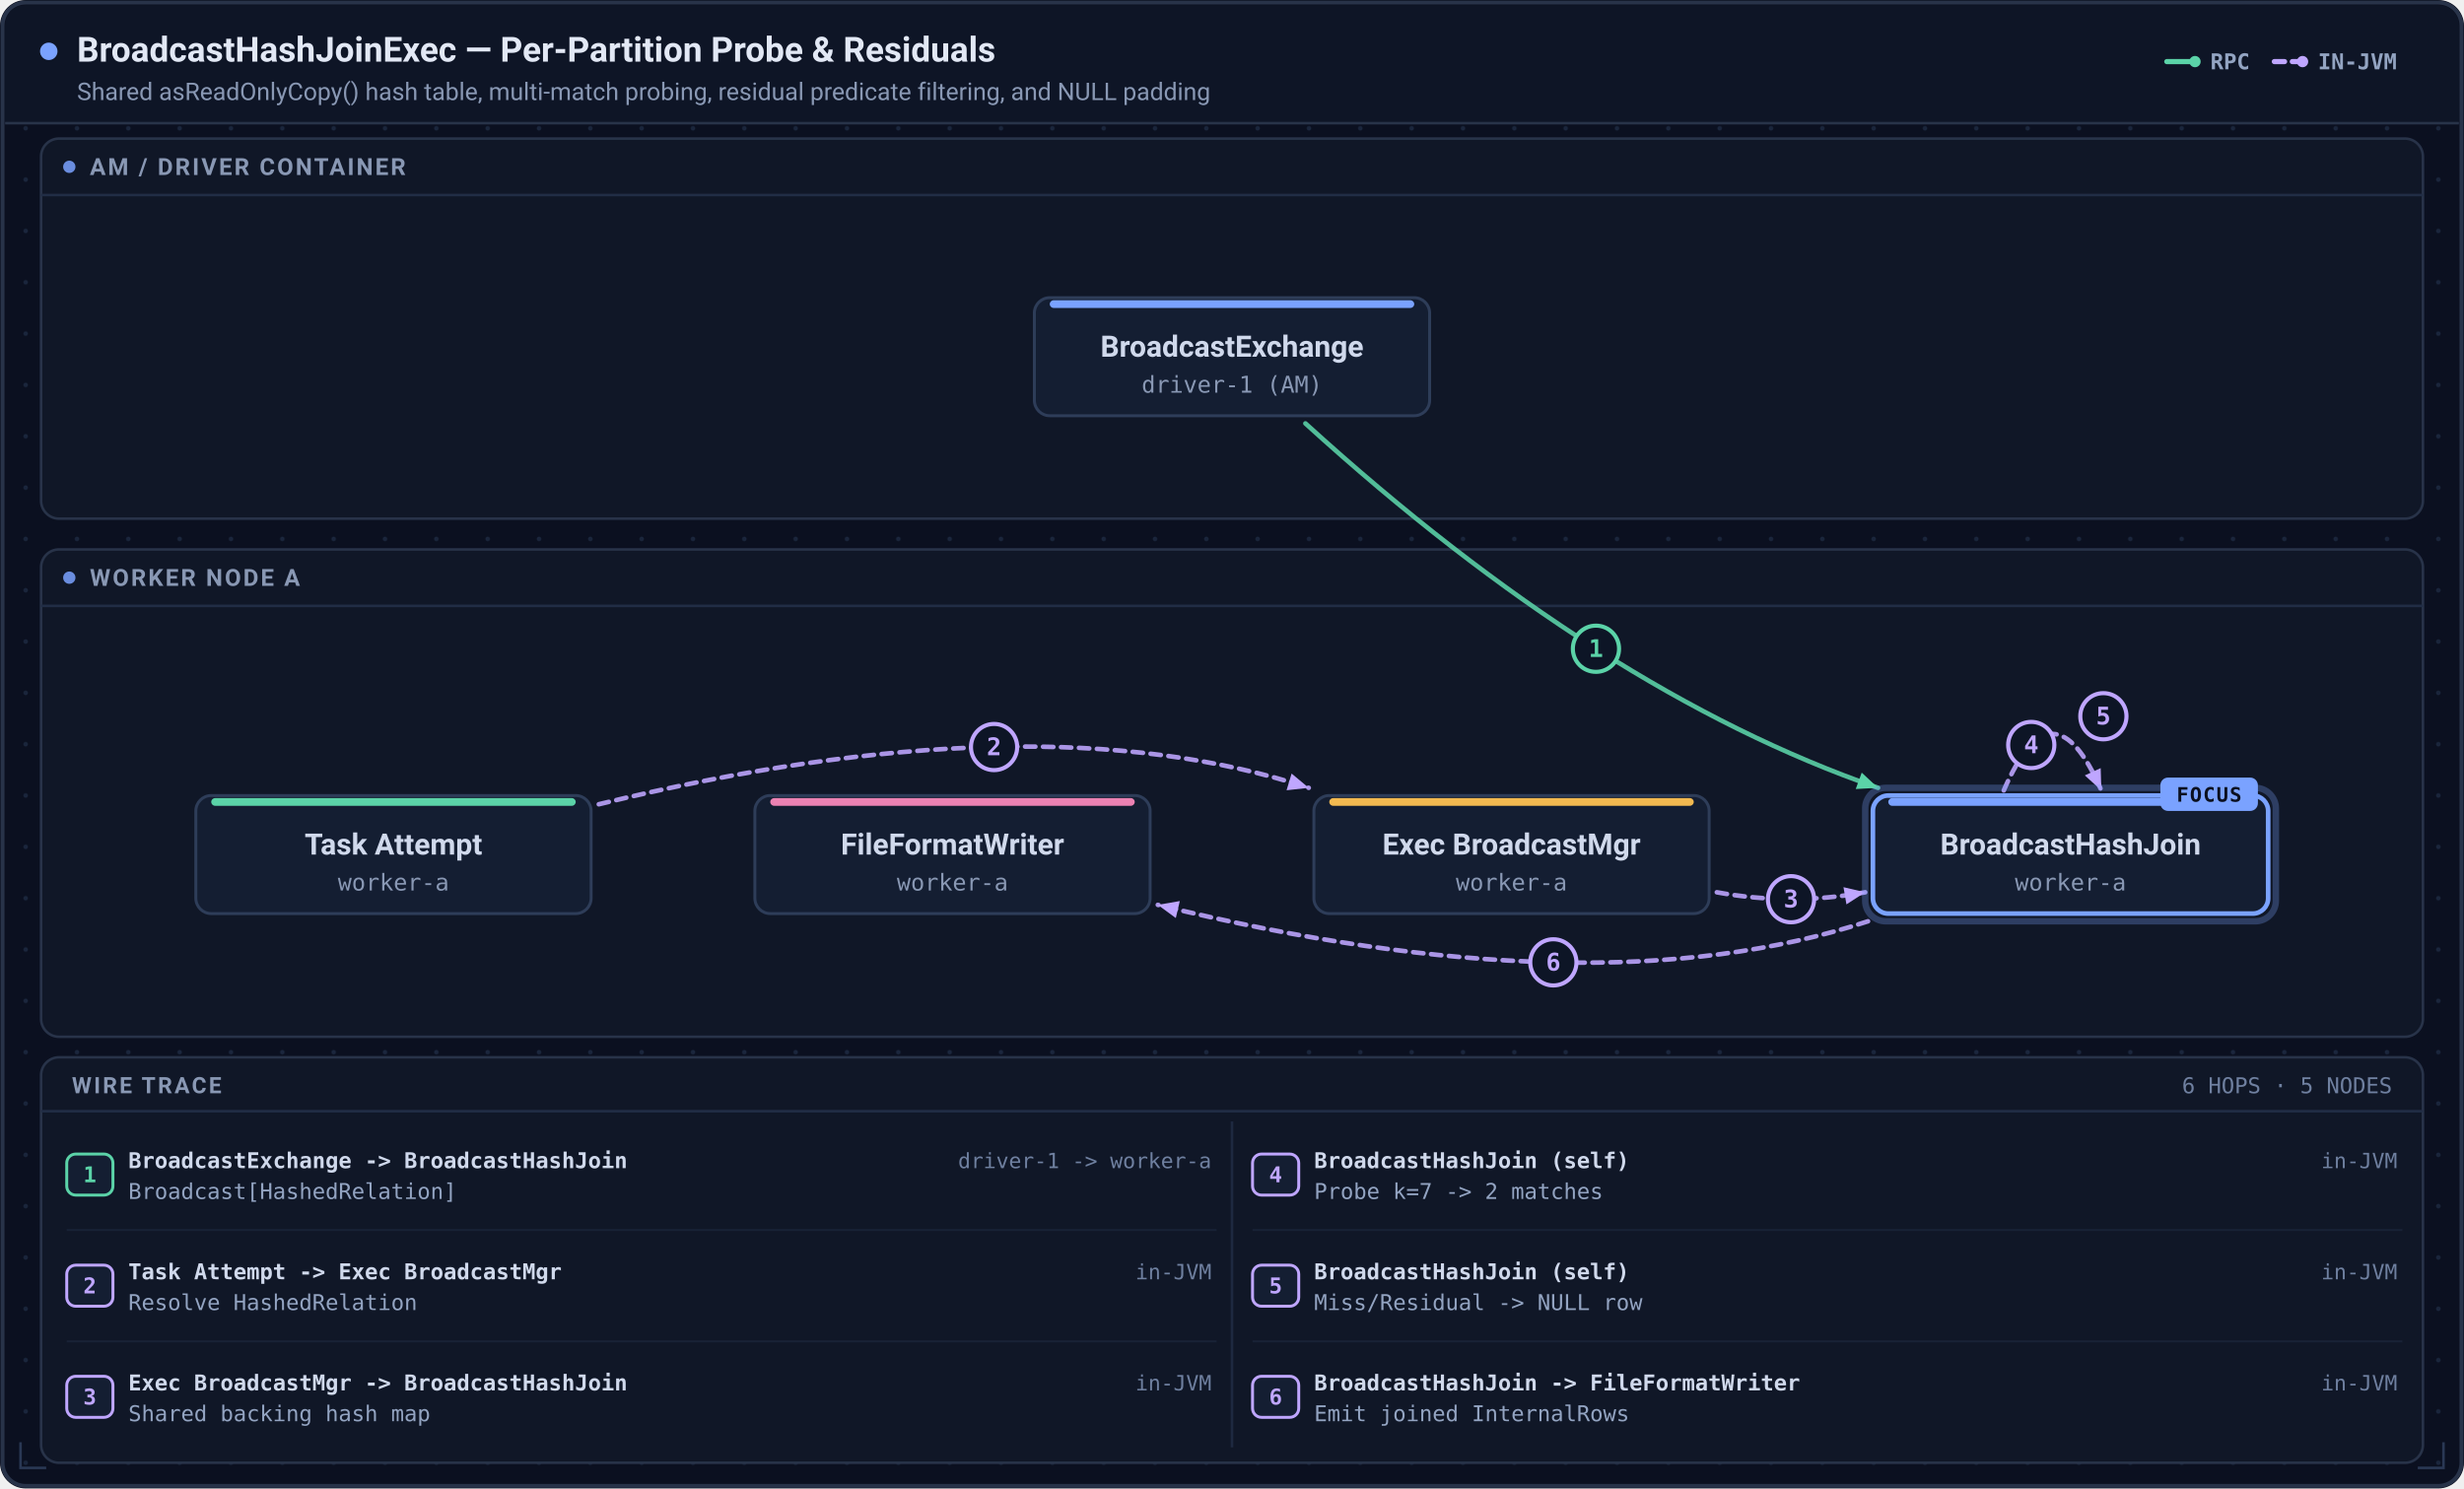
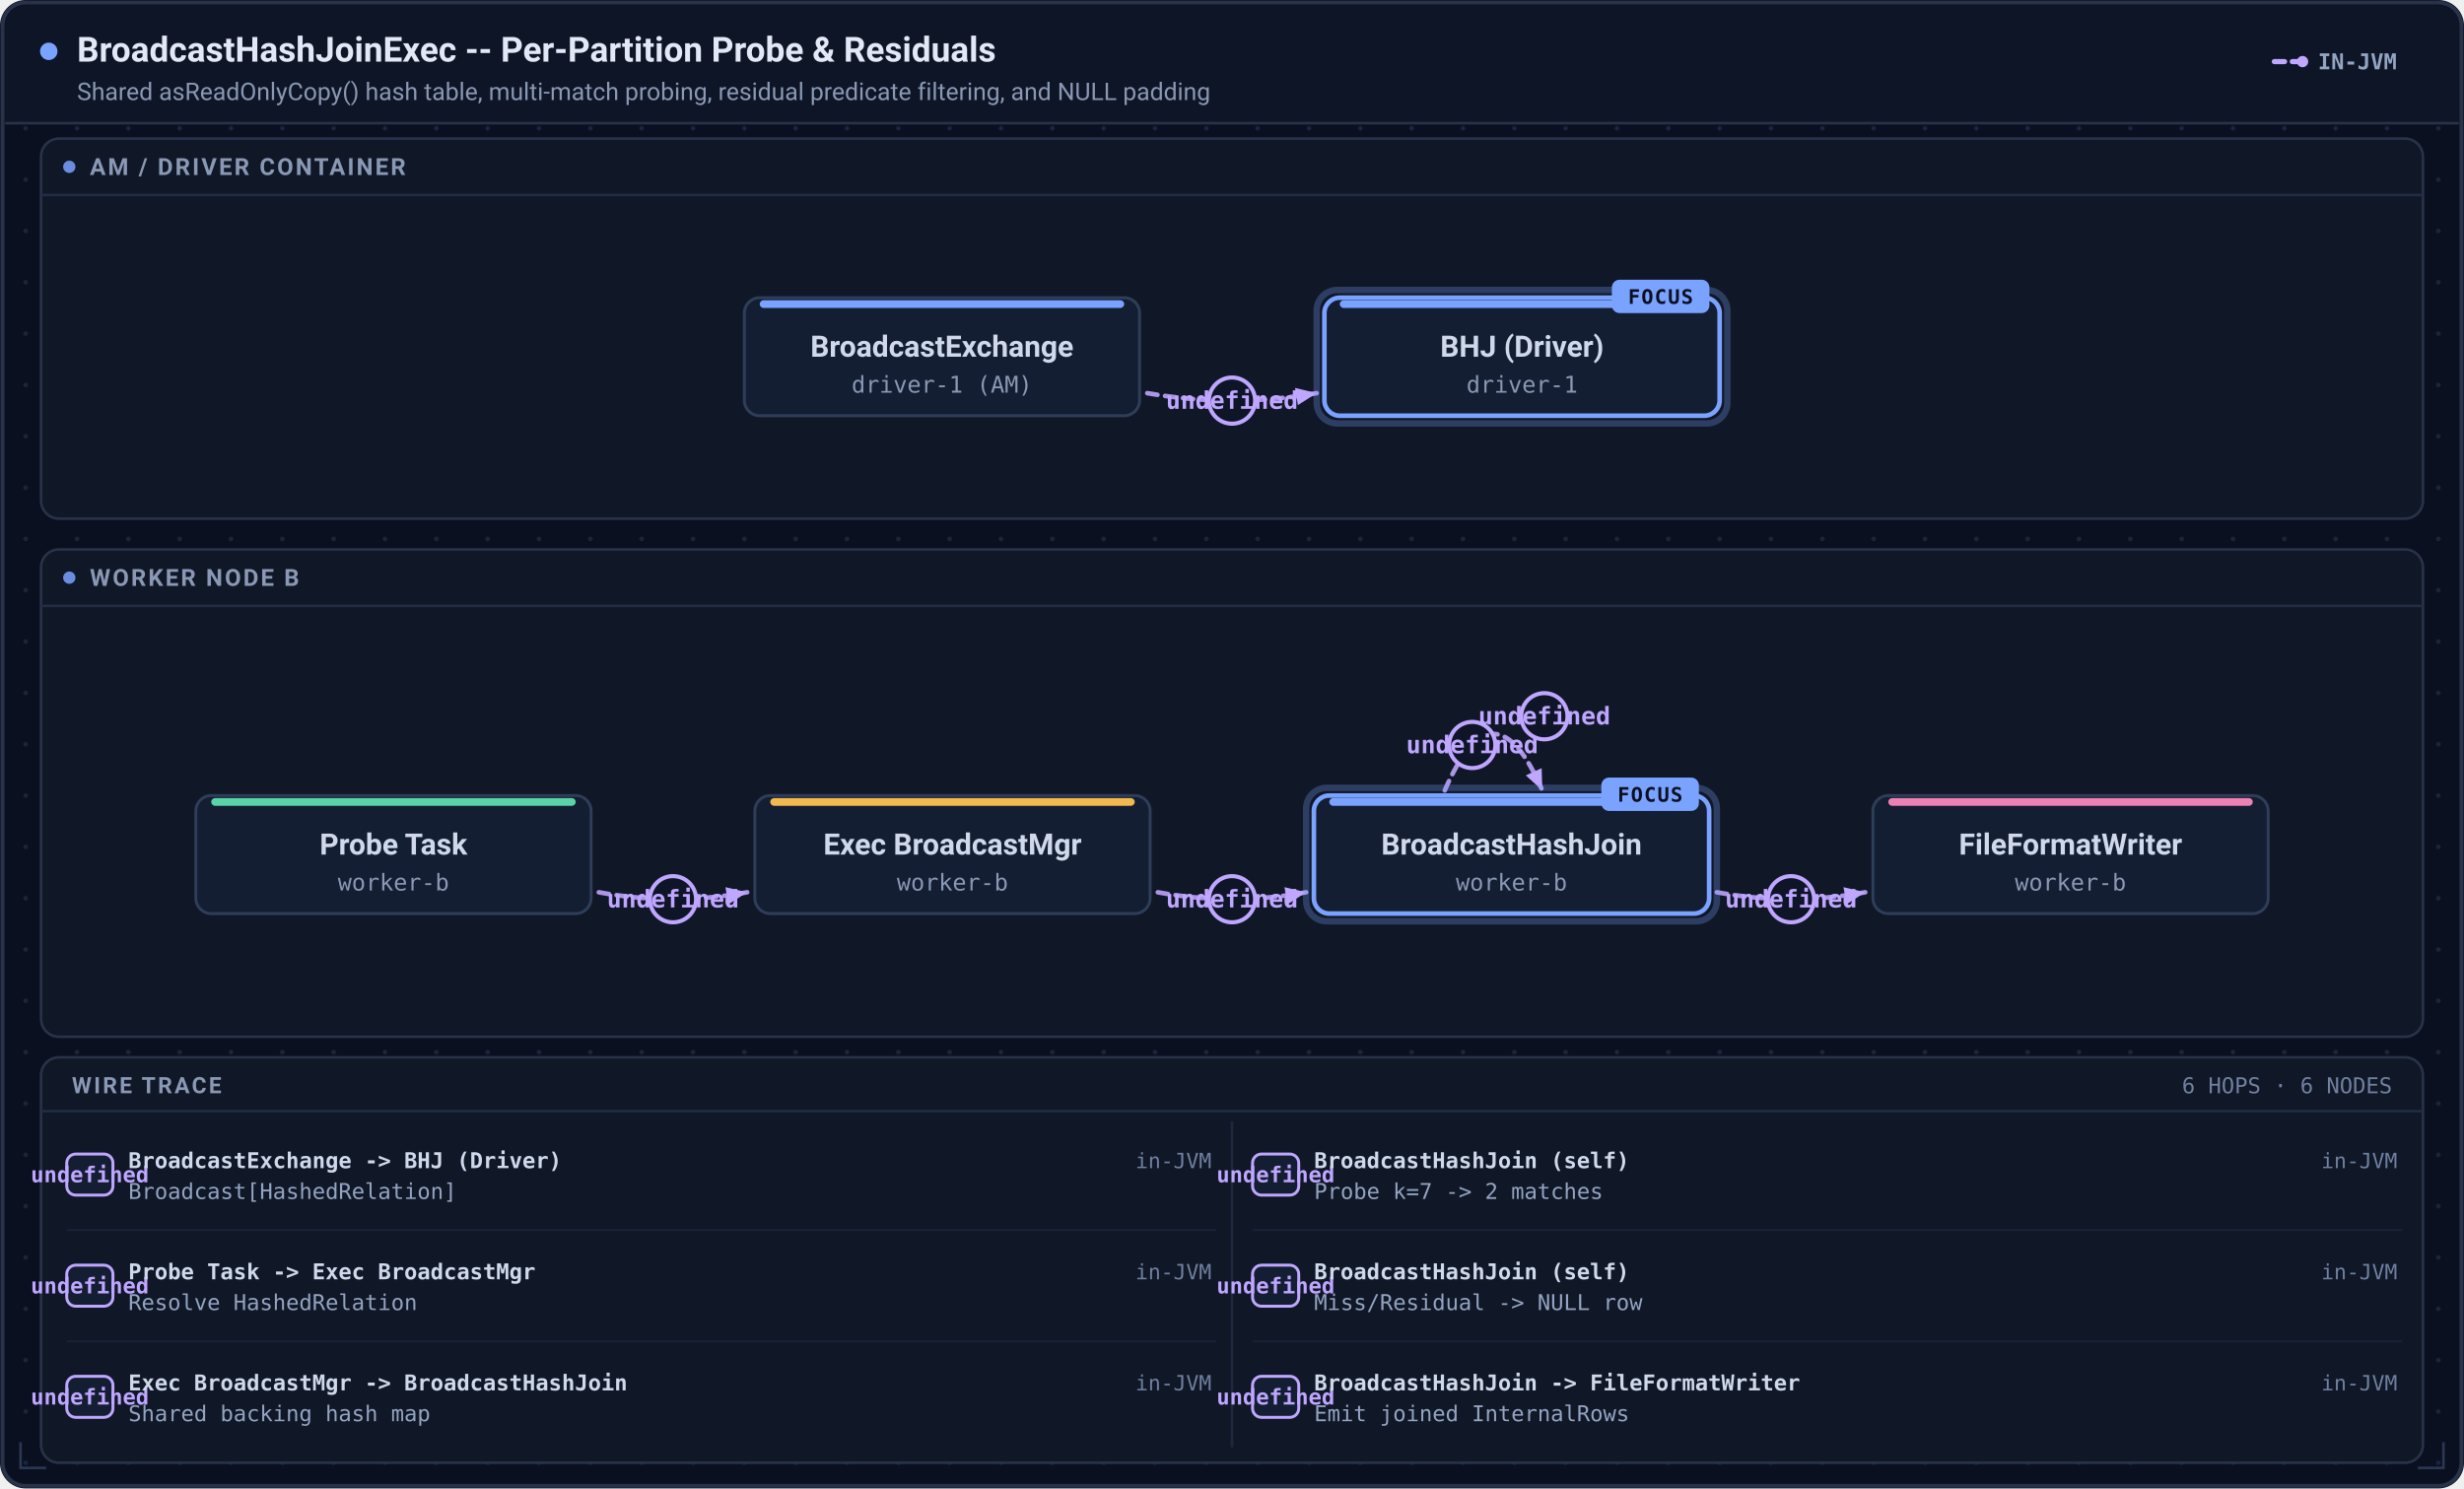
<svg xmlns="http://www.w3.org/2000/svg" width="960" height="580" viewBox="0 0 960 580" role="img" aria-labelledby="topo-title" aria-describedby="topo-desc">
  <defs>
    <pattern id="bp-grid" width="20" height="20" patternUnits="userSpaceOnUse">
      <circle cx="10" cy="10" r="0.9" fill="#1a253b" />
    </pattern>
  </defs>
  <style>
.f-sans { font-family: system-ui, -apple-system, 'Segoe UI', Roboto, Helvetica, Arial, sans-serif; }
.f-mono { font-family: ui-monospace, 'Cascadia Code', 'SFMono-Regular', Menlo, Consolas, monospace; }
@keyframes packet-travel {
-   0% { transform: translate(508.6px, 165px); color: #5bd3a8; opacity: 0; }
-   0.67% { transform: translate(508.6px, 165px); color: #5bd3a8; opacity: 1; }
-   5.17% { transform: translate(583.7px, 226.7px); color: #5bd3a8; opacity: 1; }
-   9.67% { transform: translate(659.6px, 275px); color: #5bd3a8; opacity: 1; }
-   14.17% { transform: translate(731.7px, 307px); color: #5bd3a8; opacity: 1; }
-   15.33% { transform: translate(731.7px, 307px); color: #5bd3a8; opacity: 0; }
-   16.00% { transform: translate(233.3px, 313.4px); color: #bfa6ff; opacity: 0; }
-   17.33% { transform: translate(233.3px, 313.4px); color: #bfa6ff; opacity: 1; }
-   21.83% { transform: translate(338.5px, 294.4px); color: #bfa6ff; opacity: 1; }
-   26.33% { transform: translate(432.6px, 292.2px); color: #bfa6ff; opacity: 1; }
-   30.83% { transform: translate(509.9px, 307px); color: #bfa6ff; opacity: 1; }
-   32.00% { transform: translate(509.9px, 307px); color: #bfa6ff; opacity: 0; }
-   32.67% { transform: translate(668.9px, 347.7px); color: #bfa6ff; opacity: 0; }
-   34.00% { transform: translate(668.9px, 347.7px); color: #bfa6ff; opacity: 1; }
-   38.50% { transform: translate(688px, 350.1px); color: #bfa6ff; opacity: 1; }
-   43.00% { transform: translate(707.6px, 350.1px); color: #bfa6ff; opacity: 1; }
-   47.50% { transform: translate(726.7px, 347.7px); color: #bfa6ff; opacity: 1; }
-   48.67% { transform: translate(726.7px, 347.7px); color: #bfa6ff; opacity: 0; }
-   49.33% { transform: translate(780.7px, 308px); color: #bfa6ff; opacity: 0; }
-   50.67% { transform: translate(780.7px, 308px); color: #bfa6ff; opacity: 1; }
-   55.17% { transform: translate(793.3px, 288.6px); color: #bfa6ff; opacity: 1; }
-   59.67% { transform: translate(806.2px, 288.6px); color: #bfa6ff; opacity: 1; }
-   64.17% { transform: translate(818.7px, 308px); color: #bfa6ff; opacity: 1; }
-   65.33% { transform: translate(818.7px, 308px); color: #bfa6ff; opacity: 0; }
-   66.00% { transform: translate(780.7px, 308px); color: #bfa6ff; opacity: 0; }
-   67.33% { transform: translate(780.7px, 308px); color: #bfa6ff; opacity: 1; }
-   71.83% { transform: translate(793.3px, 288.6px); color: #bfa6ff; opacity: 1; }
-   76.33% { transform: translate(806.2px, 288.6px); color: #bfa6ff; opacity: 1; }
-   80.83% { transform: translate(818.7px, 308px); color: #bfa6ff; opacity: 1; }
-   82.00% { transform: translate(818.7px, 308px); color: #bfa6ff; opacity: 0; }
-   82.67% { transform: translate(727.8px, 359px); color: #bfa6ff; opacity: 0; }
-   84.00% { transform: translate(727.8px, 359px); color: #bfa6ff; opacity: 1; }
-   88.50% { transform: translate(650.4px, 373.9px); color: #bfa6ff; opacity: 1; }
-   93.00% { transform: translate(556.3px, 371.7px); color: #bfa6ff; opacity: 1; }
-   97.50% { transform: translate(451.1px, 352.6px); color: #bfa6ff; opacity: 1; }
-   98.67% { transform: translate(451.1px, 352.6px); color: #bfa6ff; opacity: 0; }
-   100% { transform: translate(508.6px, 165px); color: #5bd3a8; opacity: 0; }
+   0% { transform: translate(447px, 153.2px); color: #bfa6ff; opacity: 0; }
+   0.67% { transform: translate(447px, 153.2px); color: #bfa6ff; opacity: 1; }
+   5.17% { transform: translate(468.8px, 155.8px); color: #bfa6ff; opacity: 1; }
+   9.67% { transform: translate(491.2px, 155.8px); color: #bfa6ff; opacity: 1; }
+   14.17% { transform: translate(513px, 153.2px); color: #bfa6ff; opacity: 1; }
+   15.33% { transform: translate(513px, 153.2px); color: #bfa6ff; opacity: 0; }
+   16.00% { transform: translate(233.3px, 347.7px); color: #bfa6ff; opacity: 0; }
+   17.33% { transform: translate(233.3px, 347.7px); color: #bfa6ff; opacity: 1; }
+   21.83% { transform: translate(252.4px, 350.1px); color: #bfa6ff; opacity: 1; }
+   26.33% { transform: translate(272px, 350.1px); color: #bfa6ff; opacity: 1; }
+   30.83% { transform: translate(291.1px, 347.7px); color: #bfa6ff; opacity: 1; }
+   32.00% { transform: translate(291.1px, 347.7px); color: #bfa6ff; opacity: 0; }
+   32.67% { transform: translate(451.1px, 347.7px); color: #bfa6ff; opacity: 0; }
+   34.00% { transform: translate(451.1px, 347.7px); color: #bfa6ff; opacity: 1; }
+   38.50% { transform: translate(470.2px, 350.1px); color: #bfa6ff; opacity: 1; }
+   43.00% { transform: translate(489.8px, 350.1px); color: #bfa6ff; opacity: 1; }
+   47.50% { transform: translate(508.9px, 347.7px); color: #bfa6ff; opacity: 1; }
+   48.67% { transform: translate(508.9px, 347.7px); color: #bfa6ff; opacity: 0; }
+   49.33% { transform: translate(562.9px, 308px); color: #bfa6ff; opacity: 0; }
+   50.67% { transform: translate(562.9px, 308px); color: #bfa6ff; opacity: 1; }
+   55.17% { transform: translate(575.5px, 288.6px); color: #bfa6ff; opacity: 1; }
+   59.67% { transform: translate(588.4px, 288.6px); color: #bfa6ff; opacity: 1; }
+   64.17% { transform: translate(600.9px, 308px); color: #bfa6ff; opacity: 1; }
+   65.33% { transform: translate(600.9px, 308px); color: #bfa6ff; opacity: 0; }
+   66.00% { transform: translate(562.9px, 308px); color: #bfa6ff; opacity: 0; }
+   67.33% { transform: translate(562.9px, 308px); color: #bfa6ff; opacity: 1; }
+   71.83% { transform: translate(575.5px, 288.6px); color: #bfa6ff; opacity: 1; }
+   76.33% { transform: translate(588.4px, 288.6px); color: #bfa6ff; opacity: 1; }
+   80.83% { transform: translate(600.9px, 308px); color: #bfa6ff; opacity: 1; }
+   82.00% { transform: translate(600.9px, 308px); color: #bfa6ff; opacity: 0; }
+   82.67% { transform: translate(668.9px, 347.7px); color: #bfa6ff; opacity: 0; }
+   84.00% { transform: translate(668.9px, 347.7px); color: #bfa6ff; opacity: 1; }
+   88.50% { transform: translate(688px, 350.1px); color: #bfa6ff; opacity: 1; }
+   93.00% { transform: translate(707.6px, 350.1px); color: #bfa6ff; opacity: 1; }
+   97.50% { transform: translate(726.7px, 347.7px); color: #bfa6ff; opacity: 1; }
+   98.67% { transform: translate(726.7px, 347.7px); color: #bfa6ff; opacity: 0; }
+   100% { transform: translate(447px, 153.2px); color: #bfa6ff; opacity: 0; }
}
#packet-orb {
  opacity: 0;
  animation: packet-travel 9s linear infinite;
}
@media (prefers-reduced-motion: reduce) {
  #packet-orb { display: none; animation: none; }
}
</style>
  <rect x="0" y="0" width="960" height="580" rx="10" fill="#0b1020" />
  <rect x="1" y="1" width="958" height="578" rx="9" fill="url(#bp-grid)" />
  <rect x="1" y="1" width="958" height="578" rx="9" fill="none" stroke="#283349" stroke-width="1.5" />
  <g stroke="#344666" stroke-width="1" fill="none" opacity="0.75">
    <path d="M 8 18 V 8 H 18" />
    <path d="M 942 8 H 952 V 18" />
    <path d="M 8 562 V 572 H 18" />
    <path d="M 942 572 H 952 V 562" />
  </g>
  <g class="header-band">
    <path d="M 10 2 H 950 A 8 8 0 0 1 958 10 V 48 H 2 V 10 A 8 8 0 0 1 10 2 Z" fill="#0e1526" />
    <line x1="2" y1="48" x2="958" y2="48" stroke="#283349" stroke-width="1" />
    <circle cx="19" cy="20" r="3.4" fill="#7aa2ff" />
-     <text class="f-sans" x="30" y="24" fill="#e2e8f5" font-size="13.5" font-weight="700">BroadcastHashJoinExec — Per-Partition Probe &amp; Residuals</text>
+     <text class="f-sans" x="30" y="24" fill="#e2e8f5" font-size="13.5" font-weight="700">BroadcastHashJoinExec -- Per-Partition Probe &amp; Residuals</text>
    <text class="f-sans" x="30" y="39" fill="#8998b4" font-size="9.5">Shared asReadOnlyCopy() hash table, multi-match probing, residual predicate filtering, and NULL padding</text>
    <g class="channel-legend">
-       <line x1="844.2" y1="24" x2="855.2" y2="24" stroke="#5bd3a8" stroke-width="2" stroke-linecap="round" />
-       <circle cx="855.2" cy="24" r="2.2" fill="#5bd3a8" />
-       <text class="f-mono" x="861.2" y="27" fill="#93a4c2" font-size="8.5" font-weight="600">RPC</text>
      <line x1="886.1" y1="24" x2="897.1" y2="24" stroke="#bfa6ff" stroke-width="2" stroke-dasharray="4 3" stroke-linecap="round" />
      <circle cx="897.1" cy="24" r="2.2" fill="#bfa6ff" />
      <text class="f-mono" x="903.1" y="27" fill="#93a4c2" font-size="8.5" font-weight="600">IN-JVM</text>
    </g>
  </g>
  <g class="topology-stage">
    <g class="host-zone" data-zone="driver-jvm">
      <rect x="16" y="54" width="928" height="148.1" rx="7" fill="#101727" stroke="#283349" stroke-width="1" />
      <line x1="16" y1="76" x2="944" y2="76" stroke="#212d45" stroke-width="1" />
      <circle cx="27" cy="65" r="2.4" fill="#7aa2ff" fill-opacity="0.85" />
      <text class="f-sans" x="35" y="68.2" fill="#8998b4" font-size="9.2" font-weight="700" letter-spacing="0.09em">AM / DRIVER CONTAINER</text>
    </g>
-     <g class="host-zone" data-zone="worker-node-a">
+     <g class="host-zone" data-zone="worker-node-b">
      <rect x="16" y="214.1" width="928" height="189.9" rx="7" fill="#101727" stroke="#283349" stroke-width="1" />
      <line x1="16" y1="236.1" x2="944" y2="236.1" stroke="#212d45" stroke-width="1" />
      <circle cx="27" cy="225.1" r="2.4" fill="#7aa2ff" fill-opacity="0.85" />
-       <text class="f-sans" x="35" y="228.3" fill="#8998b4" font-size="9.2" font-weight="700" letter-spacing="0.09em">WORKER NODE A</text>
-     </g>
-     <g class="topo-edge" data-from="broadcast-exchange" data-to="broadcast-hash-join">
-       <path d="M 508.6 165 Q 623.5 269.5 731.7 307" fill="none" stroke="#5bd3a8" stroke-width="1.8" stroke-opacity="0.88" stroke-linecap="round" />
-       <polygon points="-8,-3.4 0,0 -8,3.4" fill="#5bd3a8" transform="translate(731.7, 307) rotate(20)" />
-     </g>
-     <g class="topo-edge" data-from="task-attempt" data-to="exec-bm">
-       <path d="M 233.3 313.4 Q 403.1 271.9 509.9 307" fill="none" stroke="#bfa6ff" stroke-width="1.8" stroke-opacity="0.88" stroke-dasharray="4 3" stroke-linecap="round" />
-       <polygon points="-8,-3.4 0,0 -8,3.4" fill="#bfa6ff" transform="translate(509.9, 307) rotate(16.8)" />
-     </g>
-     <g class="topo-edge" data-from="exec-bm" data-to="broadcast-hash-join">
+       <text class="f-sans" x="35" y="228.3" fill="#8998b4" font-size="9.2" font-weight="700" letter-spacing="0.09em">WORKER NODE B</text>
+     </g>
+     <g class="topo-edge" data-from="broadcast-exchange" data-to="driver-bhj">
+       <path d="M 447 153.2 Q 480 159 513 153.2" fill="none" stroke="#bfa6ff" stroke-width="1.8" stroke-opacity="0.88" stroke-dasharray="4 3" stroke-linecap="round" />
+       <polygon points="-8,-3.4 0,0 -8,3.4" fill="#bfa6ff" transform="translate(513, 153.2) rotate(-9.4)" />
+     </g>
+     <g class="topo-edge" data-from="task-attempt" data-to="broadcast-manager">
+       <path d="M 233.3 347.7 Q 262.2 353 291.1 347.7" fill="none" stroke="#bfa6ff" stroke-width="1.8" stroke-opacity="0.88" stroke-dasharray="4 3" stroke-linecap="round" />
+       <polygon points="-8,-3.4 0,0 -8,3.4" fill="#bfa6ff" transform="translate(291.1, 347.7) rotate(-9.8)" />
+     </g>
+     <g class="topo-edge" data-from="broadcast-manager" data-to="broadcast-hash-join">
+       <path d="M 451.1 347.7 Q 480 353 508.9 347.7" fill="none" stroke="#bfa6ff" stroke-width="1.8" stroke-opacity="0.88" stroke-dasharray="4 3" stroke-linecap="round" />
+       <polygon points="-8,-3.4 0,0 -8,3.4" fill="#bfa6ff" transform="translate(508.9, 347.7) rotate(-9.8)" />
+     </g>
+     <g class="topo-edge" data-from="broadcast-hash-join" data-to="broadcast-hash-join">
+       <path d="M 562.9 308 Q 581.9 264 600.9 308" fill="none" stroke="#bfa6ff" stroke-width="1.8" stroke-opacity="0.88" stroke-dasharray="4 3" stroke-linecap="round" />
+       <polygon points="-8,-3.4 0,0 -8,3.4" fill="#bfa6ff" transform="translate(600.9, 308) rotate(65.3)" />
+     </g>
+     <g class="topo-edge" data-from="broadcast-hash-join" data-to="file-format-writer">
      <path d="M 668.9 347.7 Q 697.8 353 726.7 347.7" fill="none" stroke="#bfa6ff" stroke-width="1.8" stroke-opacity="0.88" stroke-dasharray="4 3" stroke-linecap="round" />
      <polygon points="-8,-3.4 0,0 -8,3.4" fill="#bfa6ff" transform="translate(726.7, 347.7) rotate(-9.8)" />
    </g>
-     <g class="topo-edge" data-from="broadcast-hash-join" data-to="broadcast-hash-join">
-       <path d="M 780.7 308 Q 799.7 264 818.7 308" fill="none" stroke="#bfa6ff" stroke-width="1.8" stroke-opacity="0.88" stroke-dasharray="4 3" stroke-linecap="round" />
-       <polygon points="-8,-3.4 0,0 -8,3.4" fill="#bfa6ff" transform="translate(818.7, 308) rotate(65.3)" />
-     </g>
-     <g class="topo-edge" data-from="broadcast-hash-join" data-to="file-format-writer">
-       <path d="M 727.8 359 Q 620.9 394.2 451.1 352.6" fill="none" stroke="#bfa6ff" stroke-width="1.8" stroke-opacity="0.88" stroke-dasharray="4 3" stroke-linecap="round" />
-       <polygon points="-8,-3.4 0,0 -8,3.4" fill="#bfa6ff" transform="translate(451.1, 352.6) rotate(-166.8)" />
-     </g>
    <g class="topo-node" data-id="broadcast-exchange">
-       <rect x="403" y="116" width="154" height="46" rx="6" fill="#141e32" stroke="#2e3d59" stroke-width="1.15" />
-       <rect x="409" y="117" width="142" height="3" rx="1.5" fill="#7aa2ff" />
-       <text class="f-sans" x="480" y="139" text-anchor="middle" fill="#d0d9ec" font-size="11.5" font-weight="700">BroadcastExchange</text>
-       <text class="f-mono" x="480" y="153" text-anchor="middle" fill="#8998b4" font-size="9">driver-1 (AM)</text>
+       <rect x="290" y="116" width="154" height="46" rx="6" fill="#141e32" stroke="#2e3d59" stroke-width="1.15" />
+       <rect x="296" y="117" width="142" height="3" rx="1.5" fill="#7aa2ff" />
+       <text class="f-sans" x="367" y="139" text-anchor="middle" fill="#d0d9ec" font-size="11.5" font-weight="700">BroadcastExchange</text>
+       <text class="f-mono" x="367" y="153" text-anchor="middle" fill="#8998b4" font-size="9">driver-1 (AM)</text>
+     </g>
+     <g class="topo-node" data-id="driver-bhj">
+       <rect x="513" y="113" width="160" height="52" rx="8" fill="none" stroke="#7aa2ff" stroke-opacity="0.28" stroke-width="2.5" />
+       <rect x="516" y="116" width="154" height="46" rx="6" fill="#141e32" stroke="#7aa2ff" stroke-width="1.8" />
+       <rect x="522" y="117" width="142" height="3" rx="1.5" fill="#7aa2ff" />
+       <text class="f-sans" x="593" y="139" text-anchor="middle" fill="#d0d9ec" font-size="11.5" font-weight="700">BHJ (Driver)</text>
+       <text class="f-mono" x="593" y="153" text-anchor="middle" fill="#8998b4" font-size="9">driver-1</text>
+       <g transform="translate(628, 109)">
+         <rect x="0" y="0" width="38" height="13" rx="3" fill="#7aa2ff" />
+         <text class="f-mono" x="19" y="9.4" text-anchor="middle" fill="#0b1020" font-size="7.8" font-weight="700" letter-spacing="0.06em">FOCUS</text>
+       </g>
    </g>
    <g class="topo-node" data-id="task-attempt">
      <rect x="76.3" y="310" width="154" height="46" rx="6" fill="#141e32" stroke="#2e3d59" stroke-width="1.15" />
      <rect x="82.3" y="311" width="142" height="3" rx="1.5" fill="#5bd3a8" />
-       <text class="f-sans" x="153.3" y="333" text-anchor="middle" fill="#d0d9ec" font-size="11.5" font-weight="700">Task Attempt</text>
-       <text class="f-mono" x="153.3" y="347" text-anchor="middle" fill="#8998b4" font-size="9">worker-a</text>
-     </g>
-     <g class="topo-node" data-id="file-format-writer">
+       <text class="f-sans" x="153.3" y="333" text-anchor="middle" fill="#d0d9ec" font-size="11.5" font-weight="700">Probe Task</text>
+       <text class="f-mono" x="153.3" y="347" text-anchor="middle" fill="#8998b4" font-size="9">worker-b</text>
+     </g>
+     <g class="topo-node" data-id="broadcast-manager">
      <rect x="294.1" y="310" width="154" height="46" rx="6" fill="#141e32" stroke="#2e3d59" stroke-width="1.15" />
-       <rect x="300.1" y="311" width="142" height="3" rx="1.5" fill="#ec82b3" />
-       <text class="f-sans" x="371.1" y="333" text-anchor="middle" fill="#d0d9ec" font-size="11.5" font-weight="700">FileFormatWriter</text>
-       <text class="f-mono" x="371.1" y="347" text-anchor="middle" fill="#8998b4" font-size="9">worker-a</text>
-     </g>
-     <g class="topo-node" data-id="exec-bm">
-       <rect x="511.9" y="310" width="154" height="46" rx="6" fill="#141e32" stroke="#2e3d59" stroke-width="1.15" />
-       <rect x="517.9" y="311" width="142" height="3" rx="1.5" fill="#f2b950" />
-       <text class="f-sans" x="588.9" y="333" text-anchor="middle" fill="#d0d9ec" font-size="11.5" font-weight="700">Exec BroadcastMgr</text>
-       <text class="f-mono" x="588.9" y="347" text-anchor="middle" fill="#8998b4" font-size="9">worker-a</text>
+       <rect x="300.1" y="311" width="142" height="3" rx="1.5" fill="#f2b950" />
+       <text class="f-sans" x="371.1" y="333" text-anchor="middle" fill="#d0d9ec" font-size="11.5" font-weight="700">Exec BroadcastMgr</text>
+       <text class="f-mono" x="371.1" y="347" text-anchor="middle" fill="#8998b4" font-size="9">worker-b</text>
    </g>
    <g class="topo-node" data-id="broadcast-hash-join">
-       <rect x="726.7" y="307" width="160" height="52" rx="8" fill="none" stroke="#7aa2ff" stroke-opacity="0.28" stroke-width="2.5" />
-       <rect x="729.7" y="310" width="154" height="46" rx="6" fill="#141e32" stroke="#7aa2ff" stroke-width="1.8" />
-       <rect x="735.7" y="311" width="142" height="3" rx="1.5" fill="#7aa2ff" />
-       <text class="f-sans" x="806.7" y="333" text-anchor="middle" fill="#d0d9ec" font-size="11.5" font-weight="700">BroadcastHashJoin</text>
-       <text class="f-mono" x="806.7" y="347" text-anchor="middle" fill="#8998b4" font-size="9">worker-a</text>
-       <g transform="translate(841.7, 303)">
+       <rect x="508.9" y="307" width="160" height="52" rx="8" fill="none" stroke="#7aa2ff" stroke-opacity="0.28" stroke-width="2.5" />
+       <rect x="511.9" y="310" width="154" height="46" rx="6" fill="#141e32" stroke="#7aa2ff" stroke-width="1.8" />
+       <rect x="517.9" y="311" width="142" height="3" rx="1.5" fill="#7aa2ff" />
+       <text class="f-sans" x="588.9" y="333" text-anchor="middle" fill="#d0d9ec" font-size="11.5" font-weight="700">BroadcastHashJoin</text>
+       <text class="f-mono" x="588.9" y="347" text-anchor="middle" fill="#8998b4" font-size="9">worker-b</text>
+       <g transform="translate(623.9, 303)">
        <rect x="0" y="0" width="38" height="13" rx="3" fill="#7aa2ff" />
        <text class="f-mono" x="19" y="9.4" text-anchor="middle" fill="#0b1020" font-size="7.8" font-weight="700" letter-spacing="0.06em">FOCUS</text>
      </g>
    </g>
-     <g class="hop-badge" data-hop="1">
-       <circle cx="621.8" cy="252.8" r="9" fill="#0d1526" stroke="#5bd3a8" stroke-width="1.6" />
-       <text class="f-mono" x="621.8" y="256" text-anchor="middle" fill="#5bd3a8" font-size="9.5" font-weight="700">1</text>
-     </g>
-     <g class="hop-badge" data-hop="2">
-       <circle cx="387.3" cy="291.1" r="9" fill="#0d1526" stroke="#bfa6ff" stroke-width="1.6" />
-       <text class="f-mono" x="387.3" y="294.3" text-anchor="middle" fill="#bfa6ff" font-size="9.5" font-weight="700">2</text>
-     </g>
-     <g class="hop-badge" data-hop="3">
+     <g class="topo-node" data-id="file-format-writer">
+       <rect x="729.7" y="310" width="154" height="46" rx="6" fill="#141e32" stroke="#2e3d59" stroke-width="1.15" />
+       <rect x="735.7" y="311" width="142" height="3" rx="1.5" fill="#ec82b3" />
+       <text class="f-sans" x="806.7" y="333" text-anchor="middle" fill="#d0d9ec" font-size="11.5" font-weight="700">FileFormatWriter</text>
+       <text class="f-mono" x="806.7" y="347" text-anchor="middle" fill="#8998b4" font-size="9">worker-b</text>
+     </g>
+     <g class="hop-badge" data-hop="undefined">
+       <circle cx="480" cy="156.1" r="9" fill="#0d1526" stroke="#bfa6ff" stroke-width="1.6" />
+       <text class="f-mono" x="480" y="159.3" text-anchor="middle" fill="#bfa6ff" font-size="9.5" font-weight="700">undefined</text>
+     </g>
+     <g class="hop-badge" data-hop="undefined">
+       <circle cx="262.2" cy="350.4" r="9" fill="#0d1526" stroke="#bfa6ff" stroke-width="1.6" />
+       <text class="f-mono" x="262.2" y="353.6" text-anchor="middle" fill="#bfa6ff" font-size="9.5" font-weight="700">undefined</text>
+     </g>
+     <g class="hop-badge" data-hop="undefined">
+       <circle cx="480" cy="350.4" r="9" fill="#0d1526" stroke="#bfa6ff" stroke-width="1.6" />
+       <text class="f-mono" x="480" y="353.6" text-anchor="middle" fill="#bfa6ff" font-size="9.5" font-weight="700">undefined</text>
+     </g>
+     <g class="hop-badge" data-hop="undefined">
+       <circle cx="573.6" cy="290.3" r="9" fill="#0d1526" stroke="#bfa6ff" stroke-width="1.6" />
+       <text class="f-mono" x="573.6" y="293.5" text-anchor="middle" fill="#bfa6ff" font-size="9.5" font-weight="700">undefined</text>
+     </g>
+     <g class="hop-badge" data-hop="undefined">
+       <circle cx="601.7" cy="279.1" r="9" fill="#0d1526" stroke="#bfa6ff" stroke-width="1.6" />
+       <text class="f-mono" x="601.7" y="282.3" text-anchor="middle" fill="#bfa6ff" font-size="9.5" font-weight="700">undefined</text>
+     </g>
+     <g class="hop-badge" data-hop="undefined">
      <circle cx="697.8" cy="350.4" r="9" fill="#0d1526" stroke="#bfa6ff" stroke-width="1.6" />
-       <text class="f-mono" x="697.8" y="353.6" text-anchor="middle" fill="#bfa6ff" font-size="9.5" font-weight="700">3</text>
-     </g>
-     <g class="hop-badge" data-hop="4">
-       <circle cx="791.4" cy="290.3" r="9" fill="#0d1526" stroke="#bfa6ff" stroke-width="1.6" />
-       <text class="f-mono" x="791.4" y="293.5" text-anchor="middle" fill="#bfa6ff" font-size="9.5" font-weight="700">4</text>
-     </g>
-     <g class="hop-badge" data-hop="5">
-       <circle cx="819.5" cy="279.1" r="9" fill="#0d1526" stroke="#bfa6ff" stroke-width="1.6" />
-       <text class="f-mono" x="819.5" y="282.3" text-anchor="middle" fill="#bfa6ff" font-size="9.5" font-weight="700">5</text>
-     </g>
-     <g class="hop-badge" data-hop="6">
-       <circle cx="605.2" cy="375" r="9" fill="#0d1526" stroke="#bfa6ff" stroke-width="1.6" />
-       <text class="f-mono" x="605.2" y="378.2" text-anchor="middle" fill="#bfa6ff" font-size="9.5" font-weight="700">6</text>
+       <text class="f-mono" x="697.8" y="353.6" text-anchor="middle" fill="#bfa6ff" font-size="9.5" font-weight="700">undefined</text>
    </g>
    <g id="packet-orb" aria-hidden="true">
      <circle cx="0" cy="0" r="11" fill="currentColor" fill-opacity="0.22" />
      <circle cx="0" cy="0" r="6.2" fill="currentColor" fill-opacity="0.48" />
      <circle cx="0" cy="0" r="3.4" fill="#ffffff" stroke="currentColor" stroke-width="1.5" />
    </g>
  </g>
  <g class="wire-trace-strip">
    <rect x="16" y="412" width="928" height="158" rx="7" fill="#101727" stroke="#283349" stroke-width="1" />
    <line x1="16" y1="433" x2="944" y2="433" stroke="#212d45" stroke-width="1" />
    <text class="f-sans" x="28" y="426" fill="#8998b4" font-size="8.8" font-weight="700" letter-spacing="0.1em">WIRE TRACE</text>
-     <text class="f-mono" x="932" y="426" text-anchor="end" fill="#6f80a0" font-size="8.5">6 HOPS · 5 NODES</text>
+     <text class="f-mono" x="932" y="426" text-anchor="end" fill="#6f80a0" font-size="8.5">6 HOPS · 6 NODES</text>
    <line x1="480" y1="437" x2="480" y2="564" stroke="#1e2940" stroke-width="1" />
-     <g class="trace-row" data-hop="1">
-       <rect x="26" y="449.7" width="18" height="16" rx="3.5" fill="#141e32" stroke="#5bd3a8" stroke-width="1.15" />
-       <text class="f-mono" x="35" y="460.7" text-anchor="middle" fill="#5bd3a8" font-size="8.5" font-weight="700">1</text>
-       <text class="f-mono" x="50" y="455.2" fill="#d0d9ec" font-size="8.5" font-weight="600">BroadcastExchange -&gt; BroadcastHashJoin</text>
-       <text class="f-mono" x="472" y="455.2" text-anchor="end" fill="#6f80a0" font-size="8.2">driver-1 -&gt; worker-a</text>
+     <g class="trace-row" data-hop="undefined">
+       <rect x="26" y="449.7" width="18" height="16" rx="3.5" fill="#141e32" stroke="#bfa6ff" stroke-width="1.15" />
+       <text class="f-mono" x="35" y="460.7" text-anchor="middle" fill="#bfa6ff" font-size="8.5" font-weight="700">undefined</text>
+       <text class="f-mono" x="50" y="455.2" fill="#d0d9ec" font-size="8.5" font-weight="600">BroadcastExchange -&gt; BHJ (Driver)</text>
+       <text class="f-mono" x="472" y="455.2" text-anchor="end" fill="#6f80a0" font-size="8.2">in-JVM</text>
      <text class="f-mono" x="50" y="467.2" fill="#93a4c2" font-size="8.5">Broadcast[HashedRelation]</text>
    </g>
-     <g class="trace-row" data-hop="2">
+     <g class="trace-row" data-hop="undefined">
      <line x1="26" y1="479.3" x2="474" y2="479.3" stroke="#182236" stroke-width="0.75" />
      <rect x="26" y="493" width="18" height="16" rx="3.5" fill="#141e32" stroke="#bfa6ff" stroke-width="1.15" />
-       <text class="f-mono" x="35" y="504" text-anchor="middle" fill="#bfa6ff" font-size="8.5" font-weight="700">2</text>
-       <text class="f-mono" x="50" y="498.5" fill="#d0d9ec" font-size="8.5" font-weight="600">Task Attempt -&gt; Exec BroadcastMgr</text>
+       <text class="f-mono" x="35" y="504" text-anchor="middle" fill="#bfa6ff" font-size="8.5" font-weight="700">undefined</text>
+       <text class="f-mono" x="50" y="498.5" fill="#d0d9ec" font-size="8.5" font-weight="600">Probe Task -&gt; Exec BroadcastMgr</text>
      <text class="f-mono" x="472" y="498.5" text-anchor="end" fill="#6f80a0" font-size="8.2">in-JVM</text>
      <text class="f-mono" x="50" y="510.5" fill="#93a4c2" font-size="8.5">Resolve HashedRelation</text>
    </g>
-     <g class="trace-row" data-hop="3">
+     <g class="trace-row" data-hop="undefined">
      <line x1="26" y1="522.7" x2="474" y2="522.7" stroke="#182236" stroke-width="0.75" />
      <rect x="26" y="536.3" width="18" height="16" rx="3.5" fill="#141e32" stroke="#bfa6ff" stroke-width="1.15" />
-       <text class="f-mono" x="35" y="547.3" text-anchor="middle" fill="#bfa6ff" font-size="8.5" font-weight="700">3</text>
+       <text class="f-mono" x="35" y="547.3" text-anchor="middle" fill="#bfa6ff" font-size="8.5" font-weight="700">undefined</text>
      <text class="f-mono" x="50" y="541.8" fill="#d0d9ec" font-size="8.5" font-weight="600">Exec BroadcastMgr -&gt; BroadcastHashJoin</text>
      <text class="f-mono" x="472" y="541.8" text-anchor="end" fill="#6f80a0" font-size="8.2">in-JVM</text>
      <text class="f-mono" x="50" y="553.8" fill="#93a4c2" font-size="8.5">Shared backing hash map</text>
    </g>
-     <g class="trace-row" data-hop="4">
+     <g class="trace-row" data-hop="undefined">
      <rect x="488" y="449.7" width="18" height="16" rx="3.5" fill="#141e32" stroke="#bfa6ff" stroke-width="1.15" />
-       <text class="f-mono" x="497" y="460.7" text-anchor="middle" fill="#bfa6ff" font-size="8.5" font-weight="700">4</text>
+       <text class="f-mono" x="497" y="460.7" text-anchor="middle" fill="#bfa6ff" font-size="8.5" font-weight="700">undefined</text>
      <text class="f-mono" x="512" y="455.2" fill="#d0d9ec" font-size="8.5" font-weight="600">BroadcastHashJoin (self)</text>
      <text class="f-mono" x="934" y="455.2" text-anchor="end" fill="#6f80a0" font-size="8.2">in-JVM</text>
      <text class="f-mono" x="512" y="467.2" fill="#93a4c2" font-size="8.5">Probe k=7 -&gt; 2 matches</text>
    </g>
-     <g class="trace-row" data-hop="5">
+     <g class="trace-row" data-hop="undefined">
      <line x1="488" y1="479.3" x2="936" y2="479.3" stroke="#182236" stroke-width="0.75" />
      <rect x="488" y="493" width="18" height="16" rx="3.5" fill="#141e32" stroke="#bfa6ff" stroke-width="1.15" />
-       <text class="f-mono" x="497" y="504" text-anchor="middle" fill="#bfa6ff" font-size="8.5" font-weight="700">5</text>
+       <text class="f-mono" x="497" y="504" text-anchor="middle" fill="#bfa6ff" font-size="8.5" font-weight="700">undefined</text>
      <text class="f-mono" x="512" y="498.5" fill="#d0d9ec" font-size="8.5" font-weight="600">BroadcastHashJoin (self)</text>
      <text class="f-mono" x="934" y="498.5" text-anchor="end" fill="#6f80a0" font-size="8.2">in-JVM</text>
      <text class="f-mono" x="512" y="510.5" fill="#93a4c2" font-size="8.5">Miss/Residual -&gt; NULL row</text>
    </g>
-     <g class="trace-row" data-hop="6">
+     <g class="trace-row" data-hop="undefined">
      <line x1="488" y1="522.7" x2="936" y2="522.7" stroke="#182236" stroke-width="0.75" />
      <rect x="488" y="536.3" width="18" height="16" rx="3.5" fill="#141e32" stroke="#bfa6ff" stroke-width="1.15" />
-       <text class="f-mono" x="497" y="547.3" text-anchor="middle" fill="#bfa6ff" font-size="8.5" font-weight="700">6</text>
+       <text class="f-mono" x="497" y="547.3" text-anchor="middle" fill="#bfa6ff" font-size="8.5" font-weight="700">undefined</text>
      <text class="f-mono" x="512" y="541.8" fill="#d0d9ec" font-size="8.5" font-weight="600">BroadcastHashJoin -&gt; FileFormatWriter</text>
      <text class="f-mono" x="934" y="541.8" text-anchor="end" fill="#6f80a0" font-size="8.2">in-JVM</text>
      <text class="f-mono" x="512" y="553.8" fill="#93a4c2" font-size="8.5">Emit joined InternalRows</text>
    </g>
  </g>
</svg>
